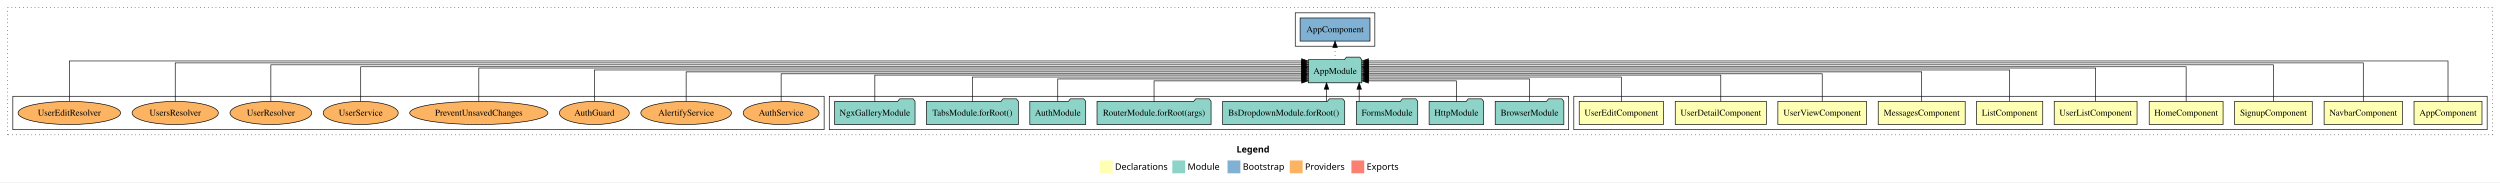
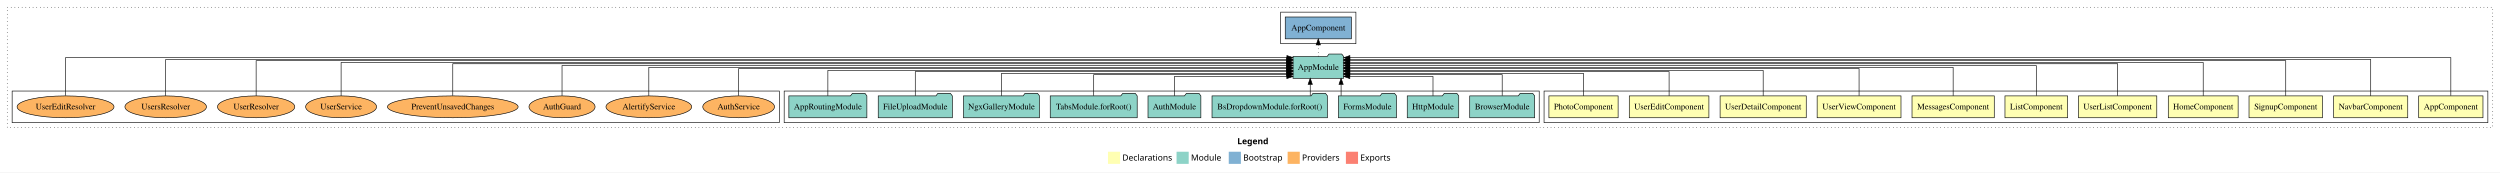
- <svg xmlns="http://www.w3.org/2000/svg" width="3895pt" height="284pt" viewBox="0.00 0.00 3895.00 284.00">
+ <svg xmlns="http://www.w3.org/2000/svg" width="4119pt" height="284pt" viewBox="0.00 0.00 4119.00 284.00">
  <g id="graph0" class="graph" transform="scale(1 1) rotate(0) translate(4 280)">
-     <polygon fill="#ffffff" stroke="transparent" points="-4,4 -4,-280 3891,-280 3891,4 -4,4" />
-     <text text-anchor="start" x="1922.509" y="-42.4" font-family="sans-serif" font-weight="bold" font-size="14.00" fill="#000000">Legend</text>
-     <polygon fill="#ffffb3" stroke="transparent" points="1709.5,-10 1709.5,-30 1729.5,-30 1729.5,-10 1709.5,-10" />
-     <text text-anchor="start" x="1733.129" y="-15.4" font-family="sans-serif" font-size="14.00" fill="#000000">  Declarations</text>
-     <polygon fill="#8dd3c7" stroke="transparent" points="1822.5,-10 1822.5,-30 1842.5,-30 1842.5,-10 1822.5,-10" />
-     <text text-anchor="start" x="1846.225" y="-15.4" font-family="sans-serif" font-size="14.00" fill="#000000">  Module</text>
-     <polygon fill="#80b1d3" stroke="transparent" points="1908.5,-10 1908.5,-30 1928.5,-30 1928.5,-10 1908.5,-10" />
-     <text text-anchor="start" x="1932.281" y="-15.4" font-family="sans-serif" font-size="14.00" fill="#000000">  Bootstrap</text>
-     <polygon fill="#fdb462" stroke="transparent" points="2005.5,-10 2005.5,-30 2025.5,-30 2025.5,-10 2005.5,-10" />
-     <text text-anchor="start" x="2029.173" y="-15.4" font-family="sans-serif" font-size="14.00" fill="#000000">  Providers</text>
-     <polygon fill="#fb8072" stroke="transparent" points="2101.5,-10 2101.5,-30 2121.5,-30 2121.5,-10 2101.5,-10" />
-     <text text-anchor="start" x="2125.226" y="-15.4" font-family="sans-serif" font-size="14.00" fill="#000000">  Exports</text>
+     <polygon fill="#ffffff" stroke="transparent" points="-4,4 -4,-280 4115,-280 4115,4 -4,4" />
+     <text text-anchor="start" x="2034.509" y="-42.4" font-family="sans-serif" font-weight="bold" font-size="14.00" fill="#000000">Legend</text>
+     <polygon fill="#ffffb3" stroke="transparent" points="1821.5,-10 1821.5,-30 1841.5,-30 1841.5,-10 1821.5,-10" />
+     <text text-anchor="start" x="1845.129" y="-15.4" font-family="sans-serif" font-size="14.00" fill="#000000">  Declarations</text>
+     <polygon fill="#8dd3c7" stroke="transparent" points="1934.5,-10 1934.5,-30 1954.5,-30 1954.5,-10 1934.5,-10" />
+     <text text-anchor="start" x="1958.225" y="-15.4" font-family="sans-serif" font-size="14.00" fill="#000000">  Module</text>
+     <polygon fill="#80b1d3" stroke="transparent" points="2020.5,-10 2020.5,-30 2040.5,-30 2040.5,-10 2020.5,-10" />
+     <text text-anchor="start" x="2044.281" y="-15.4" font-family="sans-serif" font-size="14.00" fill="#000000">  Bootstrap</text>
+     <polygon fill="#fdb462" stroke="transparent" points="2117.5,-10 2117.5,-30 2137.5,-30 2137.5,-10 2117.5,-10" />
+     <text text-anchor="start" x="2141.173" y="-15.4" font-family="sans-serif" font-size="14.00" fill="#000000">  Providers</text>
+     <polygon fill="#fb8072" stroke="transparent" points="2213.5,-10 2213.5,-30 2233.5,-30 2233.5,-10 2213.5,-10" />
+     <text text-anchor="start" x="2237.226" y="-15.4" font-family="sans-serif" font-size="14.00" fill="#000000">  Exports</text>
    <g id="clust1" class="cluster">
-       <polygon fill="none" stroke="#000000" stroke-dasharray="1,5" points="8,-70 8,-268 3879,-268 3879,-70 8,-70" />
+       <polygon fill="none" stroke="#000000" stroke-dasharray="1,5" points="8,-70 8,-268 4103,-268 4103,-70 8,-70" />
    </g>
    <g id="clust2" class="cluster">
-       <polygon fill="none" stroke="#000000" points="2448,-78 2448,-130 3871,-130 3871,-78 2448,-78" />
-     </g>
-     <g id="clust13" class="cluster">
-       <polygon fill="none" stroke="#000000" points="1288,-78 1288,-130 2440,-130 2440,-78 1288,-78" />
-     </g>
-     <g id="clust15" class="cluster">
-       <polygon fill="none" stroke="#000000" points="2014,-208 2014,-260 2138,-260 2138,-208 2014,-208" />
+       <polygon fill="none" stroke="#000000" points="2540,-78 2540,-130 4095,-130 4095,-78 2540,-78" />
+     </g>
+     <g id="clust14" class="cluster">
+       <polygon fill="none" stroke="#000000" points="1288,-78 1288,-130 2532,-130 2532,-78 1288,-78" />
    </g>
    <g id="clust16" class="cluster">
+       <polygon fill="none" stroke="#000000" points="2106,-208 2106,-260 2230,-260 2230,-208 2106,-208" />
+     </g>
+     <g id="clust17" class="cluster">
      <polygon fill="none" stroke="#000000" points="16,-78 16,-130 1280,-130 1280,-78 16,-78" />
    </g>
    <g id="node1" class="node">
-       <polygon fill="#ffffb3" stroke="#000000" points="3862.94,-122 3757.06,-122 3757.06,-86 3862.94,-86 3862.94,-122" />
-       <text text-anchor="middle" x="3810" y="-99.8" font-family="Times,serif" font-size="14.00" fill="#000000">AppComponent</text>
+       <polygon fill="#ffffb3" stroke="#000000" points="4086.94,-122 3981.06,-122 3981.06,-86 4086.94,-86 4086.94,-122" />
+       <text text-anchor="middle" x="4034" y="-99.8" font-family="Times,serif" font-size="14.00" fill="#000000">AppComponent</text>
+     </g>
+     <g id="node12" class="node">
+       <polygon fill="#8dd3c7" stroke="#000000" points="2209.657,-187 2206.657,-191 2185.657,-191 2182.657,-187 2126.343,-187 2126.343,-151 2209.657,-151 2209.657,-187" />
+       <text text-anchor="middle" x="2168" y="-164.8" font-family="Times,serif" font-size="14.00" fill="#000000">AppModule</text>
+     </g>
+     <g id="edge1" class="edge">
+       <path fill="none" stroke="#000000" d="M4034,-122.38C4034,-146.279 4034,-185 4034,-185 4034,-185 2220.034,-185 2220.034,-185" />
+       <polygon fill="#000000" stroke="#000000" points="2220.034,-181.5 2210.034,-185 2220.034,-188.5 2220.034,-181.5" />
+     </g>
+     <g id="node2" class="node">
+       <polygon fill="#ffffb3" stroke="#000000" points="3963.03,-122 3840.97,-122 3840.97,-86 3963.03,-86 3963.03,-122" />
+       <text text-anchor="middle" x="3902" y="-99.8" font-family="Times,serif" font-size="14.00" fill="#000000">NavbarComponent</text>
+     </g>
+     <g id="edge2" class="edge">
+       <path fill="none" stroke="#000000" d="M3902,-122.091C3902,-145.133 3902,-182 3902,-182 3902,-182 2220.004,-182 2220.004,-182" />
+       <polygon fill="#000000" stroke="#000000" points="2220.004,-178.5 2210.004,-182 2220.004,-185.5 2220.004,-178.5" />
+     </g>
+     <g id="node3" class="node">
+       <polygon fill="#ffffb3" stroke="#000000" points="3822.506,-122 3701.494,-122 3701.494,-86 3822.506,-86 3822.506,-122" />
+       <text text-anchor="middle" x="3762" y="-99.8" font-family="Times,serif" font-size="14.00" fill="#000000">SignupComponent</text>
+     </g>
+     <g id="edge3" class="edge">
+       <path fill="none" stroke="#000000" d="M3762,-122.011C3762,-144.485 3762,-180 3762,-180 3762,-180 2219.816,-180 2219.816,-180" />
+       <polygon fill="#000000" stroke="#000000" points="2219.816,-176.5 2209.816,-180 2219.816,-183.5 2219.816,-176.5" />
+     </g>
+     <g id="node4" class="node">
+       <polygon fill="#ffffb3" stroke="#000000" points="3683.545,-122 3568.455,-122 3568.455,-86 3683.545,-86 3683.545,-122" />
+       <text text-anchor="middle" x="3626" y="-99.8" font-family="Times,serif" font-size="14.00" fill="#000000">HomeComponent</text>
+     </g>
+     <g id="edge4" class="edge">
+       <path fill="none" stroke="#000000" d="M3626,-122.045C3626,-143.662 3626,-177 3626,-177 3626,-177 2219.674,-177 2219.674,-177" />
+       <polygon fill="#000000" stroke="#000000" points="2219.674,-173.5 2209.674,-177 2219.674,-180.5 2219.674,-173.5" />
+     </g>
+     <g id="node5" class="node">
+       <polygon fill="#ffffb3" stroke="#000000" points="3549.538,-122 3420.462,-122 3420.462,-86 3549.538,-86 3549.538,-122" />
+       <text text-anchor="middle" x="3485" y="-99.8" font-family="Times,serif" font-size="14.00" fill="#000000">UserListComponent</text>
+     </g>
+     <g id="edge5" class="edge">
+       <path fill="none" stroke="#000000" d="M3485,-122.284C3485,-143.321 3485,-175 3485,-175 3485,-175 2219.958,-175 2219.958,-175" />
+       <polygon fill="#000000" stroke="#000000" points="2219.958,-171.5 2209.958,-175 2219.958,-178.5 2219.958,-171.5" />
+     </g>
+     <g id="node6" class="node">
+       <polygon fill="#ffffb3" stroke="#000000" points="3402.611,-122 3299.389,-122 3299.389,-86 3402.611,-86 3402.611,-122" />
+       <text text-anchor="middle" x="3351" y="-99.8" font-family="Times,serif" font-size="14.00" fill="#000000">ListComponent</text>
+     </g>
+     <g id="edge6" class="edge">
+       <path fill="none" stroke="#000000" d="M3351,-122.223C3351,-142.365 3351,-172 3351,-172 3351,-172 2219.756,-172 2219.756,-172" />
+       <polygon fill="#000000" stroke="#000000" points="2219.756,-168.5 2209.756,-172 2219.756,-175.5 2219.756,-168.5" />
+     </g>
+     <g id="node7" class="node">
+       <polygon fill="#ffffb3" stroke="#000000" points="3281.755,-122 3146.245,-122 3146.245,-86 3281.755,-86 3281.755,-122" />
+       <text text-anchor="middle" x="3214" y="-99.8" font-family="Times,serif" font-size="14.00" fill="#000000">MessagesComponent</text>
+     </g>
+     <g id="edge7" class="edge">
+       <path fill="none" stroke="#000000" d="M3214,-122.106C3214,-141.339 3214,-169 3214,-169 3214,-169 2219.974,-169 2219.974,-169" />
+       <polygon fill="#000000" stroke="#000000" points="2219.974,-165.5 2209.974,-169 2219.974,-172.5 2219.974,-165.5" />
+     </g>
+     <g id="node8" class="node">
+       <polygon fill="#ffffb3" stroke="#000000" points="3128.077,-122 2989.923,-122 2989.923,-86 3128.077,-86 3128.077,-122" />
+       <text text-anchor="middle" x="3059" y="-99.8" font-family="Times,serif" font-size="14.00" fill="#000000">UserViewComponent</text>
+     </g>
+     <g id="edge8" class="edge">
+       <path fill="none" stroke="#000000" d="M3059,-122.222C3059,-140.828 3059,-167 3059,-167 3059,-167 2219.78,-167 2219.78,-167" />
+       <polygon fill="#000000" stroke="#000000" points="2219.78,-163.5 2209.78,-167 2219.78,-170.5 2219.78,-163.5" />
+     </g>
+     <g id="node9" class="node">
+       <polygon fill="#ffffb3" stroke="#000000" points="2971.966,-122 2830.034,-122 2830.034,-86 2971.966,-86 2971.966,-122" />
+       <text text-anchor="middle" x="2901" y="-99.8" font-family="Times,serif" font-size="14.00" fill="#000000">UserDetailComponent</text>
+     </g>
+     <g id="edge9" class="edge">
+       <path fill="none" stroke="#000000" d="M2901,-122.002C2901,-139.675 2901,-164 2901,-164 2901,-164 2219.775,-164 2219.775,-164" />
+       <polygon fill="#000000" stroke="#000000" points="2219.775,-160.5 2209.775,-164 2219.775,-167.5 2219.775,-160.5" />
+     </g>
+     <g id="node10" class="node">
+       <polygon fill="#ffffb3" stroke="#000000" points="2811.593,-122 2680.407,-122 2680.407,-86 2811.593,-86 2811.593,-122" />
+       <text text-anchor="middle" x="2746" y="-99.8" font-family="Times,serif" font-size="14.00" fill="#000000">UserEditComponent</text>
+     </g>
+     <g id="edge10" class="edge">
+       <path fill="none" stroke="#000000" d="M2746,-122.034C2746,-139.06 2746,-162 2746,-162 2746,-162 2220.034,-162 2220.034,-162" />
+       <polygon fill="#000000" stroke="#000000" points="2220.034,-158.5 2210.034,-162 2220.034,-165.5 2220.034,-158.5" />
    </g>
    <g id="node11" class="node">
-       <polygon fill="#8dd3c7" stroke="#000000" points="2117.657,-187 2114.657,-191 2093.657,-191 2090.657,-187 2034.343,-187 2034.343,-151 2117.657,-151 2117.657,-187" />
-       <text text-anchor="middle" x="2076" y="-164.8" font-family="Times,serif" font-size="14.00" fill="#000000">AppModule</text>
-     </g>
-     <g id="edge1" class="edge">
-       <path fill="none" stroke="#000000" d="M3810,-122.38C3810,-146.279 3810,-185 3810,-185 3810,-185 2128.004,-185 2128.004,-185" />
-       <polygon fill="#000000" stroke="#000000" points="2128.004,-181.5 2118.004,-185 2128.004,-188.5 2128.004,-181.5" />
-     </g>
-     <g id="node2" class="node">
-       <polygon fill="#ffffb3" stroke="#000000" points="3739.03,-122 3616.97,-122 3616.97,-86 3739.03,-86 3739.03,-122" />
-       <text text-anchor="middle" x="3678" y="-99.8" font-family="Times,serif" font-size="14.00" fill="#000000">NavbarComponent</text>
-     </g>
-     <g id="edge2" class="edge">
-       <path fill="none" stroke="#000000" d="M3678,-122.091C3678,-145.133 3678,-182 3678,-182 3678,-182 2128.026,-182 2128.026,-182" />
-       <polygon fill="#000000" stroke="#000000" points="2128.026,-178.5 2118.026,-182 2128.026,-185.5 2128.026,-178.5" />
-     </g>
-     <g id="node3" class="node">
-       <polygon fill="#ffffb3" stroke="#000000" points="3598.506,-122 3477.494,-122 3477.494,-86 3598.506,-86 3598.506,-122" />
-       <text text-anchor="middle" x="3538" y="-99.8" font-family="Times,serif" font-size="14.00" fill="#000000">SignupComponent</text>
-     </g>
-     <g id="edge3" class="edge">
-       <path fill="none" stroke="#000000" d="M3538,-122.155C3538,-144.352 3538,-179 3538,-179 3538,-179 2127.788,-179 2127.788,-179" />
-       <polygon fill="#000000" stroke="#000000" points="2127.788,-175.5 2117.788,-179 2127.788,-182.5 2127.788,-175.5" />
-     </g>
-     <g id="node4" class="node">
-       <polygon fill="#ffffb3" stroke="#000000" points="3459.545,-122 3344.455,-122 3344.455,-86 3459.545,-86 3459.545,-122" />
-       <text text-anchor="middle" x="3402" y="-99.8" font-family="Times,serif" font-size="14.00" fill="#000000">HomeComponent</text>
-     </g>
-     <g id="edge4" class="edge">
-       <path fill="none" stroke="#000000" d="M3402,-122.169C3402,-143.498 3402,-176 3402,-176 3402,-176 2127.875,-176 2127.875,-176" />
-       <polygon fill="#000000" stroke="#000000" points="2127.875,-172.5 2117.875,-176 2127.875,-179.5 2127.875,-172.5" />
-     </g>
-     <g id="node5" class="node">
-       <polygon fill="#ffffb3" stroke="#000000" points="3325.538,-122 3196.462,-122 3196.462,-86 3325.538,-86 3325.538,-122" />
-       <text text-anchor="middle" x="3261" y="-99.8" font-family="Times,serif" font-size="14.00" fill="#000000">UserListComponent</text>
-     </g>
-     <g id="edge5" class="edge">
-       <path fill="none" stroke="#000000" d="M3261,-122.027C3261,-142.767 3261,-174 3261,-174 3261,-174 2127.827,-174 2127.827,-174" />
-       <polygon fill="#000000" stroke="#000000" points="2127.827,-170.5 2117.827,-174 2127.827,-177.5 2127.827,-170.5" />
-     </g>
-     <g id="node6" class="node">
-       <polygon fill="#ffffb3" stroke="#000000" points="3178.611,-122 3075.389,-122 3075.389,-86 3178.611,-86 3178.611,-122" />
-       <text text-anchor="middle" x="3127" y="-99.8" font-family="Times,serif" font-size="14.00" fill="#000000">ListComponent</text>
-     </g>
-     <g id="edge6" class="edge">
-       <path fill="none" stroke="#000000" d="M3127,-122.308C3127,-142.145 3127,-171 3127,-171 3127,-171 2127.849,-171 2127.849,-171" />
-       <polygon fill="#000000" stroke="#000000" points="2127.849,-167.5 2117.849,-171 2127.849,-174.5 2127.849,-167.5" />
-     </g>
-     <g id="node7" class="node">
-       <polygon fill="#ffffb3" stroke="#000000" points="3057.755,-122 2922.245,-122 2922.245,-86 3057.755,-86 3057.755,-122" />
-       <text text-anchor="middle" x="2990" y="-99.8" font-family="Times,serif" font-size="14.00" fill="#000000">MessagesComponent</text>
-     </g>
-     <g id="edge7" class="edge">
-       <path fill="none" stroke="#000000" d="M2990,-122.169C2990,-141.09 2990,-168 2990,-168 2990,-168 2127.949,-168 2127.949,-168" />
-       <polygon fill="#000000" stroke="#000000" points="2127.949,-164.5 2117.949,-168 2127.949,-171.5 2127.949,-164.5" />
-     </g>
-     <g id="node8" class="node">
-       <polygon fill="#ffffb3" stroke="#000000" points="2904.077,-122 2765.923,-122 2765.923,-86 2904.077,-86 2904.077,-122" />
-       <text text-anchor="middle" x="2835" y="-99.8" font-family="Times,serif" font-size="14.00" fill="#000000">UserViewComponent</text>
-     </g>
-     <g id="edge8" class="edge">
-       <path fill="none" stroke="#000000" d="M2835,-122.302C2835,-140.27 2835,-165 2835,-165 2835,-165 2127.888,-165 2127.888,-165" />
-       <polygon fill="#000000" stroke="#000000" points="2127.888,-161.5 2117.888,-165 2127.888,-168.5 2127.888,-161.5" />
-     </g>
-     <g id="node9" class="node">
-       <polygon fill="#ffffb3" stroke="#000000" points="2747.966,-122 2606.034,-122 2606.034,-86 2747.966,-86 2747.966,-122" />
-       <text text-anchor="middle" x="2677" y="-99.8" font-family="Times,serif" font-size="14.00" fill="#000000">UserDetailComponent</text>
-     </g>
-     <g id="edge9" class="edge">
-       <path fill="none" stroke="#000000" d="M2677,-122.022C2677,-139.373 2677,-163 2677,-163 2677,-163 2127.784,-163 2127.784,-163" />
-       <polygon fill="#000000" stroke="#000000" points="2127.784,-159.5 2117.784,-163 2127.784,-166.5 2127.784,-159.5" />
-     </g>
-     <g id="node10" class="node">
-       <polygon fill="#ffffb3" stroke="#000000" points="2587.593,-122 2456.407,-122 2456.407,-86 2587.593,-86 2587.593,-122" />
-       <text text-anchor="middle" x="2522" y="-99.8" font-family="Times,serif" font-size="14.00" fill="#000000">UserEditComponent</text>
-     </g>
-     <g id="edge10" class="edge">
-       <path fill="none" stroke="#000000" d="M2522,-122.027C2522,-138.398 2522,-160 2522,-160 2522,-160 2127.959,-160 2127.959,-160" />
-       <polygon fill="#000000" stroke="#000000" points="2127.959,-156.5 2117.959,-160 2127.959,-163.5 2127.959,-156.5" />
+       <polygon fill="#ffffb3" stroke="#000000" points="2662.006,-122 2547.994,-122 2547.994,-86 2662.006,-86 2662.006,-122" />
+       <text text-anchor="middle" x="2605" y="-99.8" font-family="Times,serif" font-size="14.00" fill="#000000">PhotoComponent</text>
+     </g>
+     <g id="edge11" class="edge">
+       <path fill="none" stroke="#000000" d="M2605,-122.009C2605,-138.049 2605,-159 2605,-159 2605,-159 2219.901,-159 2219.901,-159" />
+       <polygon fill="#000000" stroke="#000000" points="2219.901,-155.5 2209.901,-159 2219.901,-162.5 2219.901,-155.5" />
+     </g>
+     <g id="node22" class="node">
+       <polygon fill="#80b1d3" stroke="#000000" points="2222.439,-252 2113.561,-252 2113.561,-216 2222.439,-216 2222.439,-252" />
+       <text text-anchor="middle" x="2168" y="-229.8" font-family="Times,serif" font-size="14.00" fill="#000000">AppComponent </text>
+     </g>
+     <g id="edge21" class="edge">
+       <path fill="none" stroke="#000000" stroke-dasharray="1,5" d="M2168,-187.106C2168,-187.106 2168,-205.991 2168,-205.991" />
+       <polygon fill="#000000" stroke="#000000" points="2164.5,-205.991 2168,-215.991 2171.5,-205.991 2164.5,-205.991" />
+     </g>
+     <g id="node13" class="node">
+       <polygon fill="#8dd3c7" stroke="#000000" points="2524.473,-122 2521.473,-126 2500.473,-126 2497.473,-122 2417.527,-122 2417.527,-86 2524.473,-86 2524.473,-122" />
+       <text text-anchor="middle" x="2471" y="-99.8" font-family="Times,serif" font-size="14.00" fill="#000000">BrowserModule</text>
+     </g>
+     <g id="edge12" class="edge">
+       <path fill="none" stroke="#000000" d="M2471,-122.24C2471,-137.571 2471,-157 2471,-157 2471,-157 2219.813,-157 2219.813,-157" />
+       <polygon fill="#000000" stroke="#000000" points="2219.813,-153.5 2209.813,-157 2219.813,-160.5 2219.813,-153.5" />
+     </g>
+     <g id="node14" class="node">
+       <polygon fill="#8dd3c7" stroke="#000000" points="2399.439,-122 2396.439,-126 2375.439,-126 2372.439,-122 2314.561,-122 2314.561,-86 2399.439,-86 2399.439,-122" />
+       <text text-anchor="middle" x="2357" y="-99.8" font-family="Times,serif" font-size="14.00" fill="#000000">HttpModule</text>
+     </g>
+     <g id="edge13" class="edge">
+       <path fill="none" stroke="#000000" d="M2357,-122.051C2357,-136.373 2357,-154 2357,-154 2357,-154 2219.945,-154 2219.945,-154" />
+       <polygon fill="#000000" stroke="#000000" points="2219.945,-150.5 2209.945,-154 2219.945,-157.5 2219.945,-150.5" />
+     </g>
+     <g id="node15" class="node">
+       <polygon fill="#8dd3c7" stroke="#000000" points="2296.829,-122 2293.829,-126 2272.829,-126 2269.829,-122 2201.171,-122 2201.171,-86 2296.829,-86 2296.829,-122" />
+       <text text-anchor="middle" x="2249" y="-99.8" font-family="Times,serif" font-size="14.00" fill="#000000">FormsModule</text>
+     </g>
+     <g id="edge14" class="edge">
+       <path fill="none" stroke="#000000" d="M2205.582,-122.106C2205.582,-122.106 2205.582,-140.991 2205.582,-140.991" />
+       <polygon fill="#000000" stroke="#000000" points="2202.082,-140.991 2205.582,-150.991 2209.082,-140.991 2202.082,-140.991" />
+     </g>
+     <g id="node16" class="node">
+       <polygon fill="#8dd3c7" stroke="#000000" points="2183.075,-122 2180.075,-126 2159.075,-126 2156.075,-122 1992.925,-122 1992.925,-86 2183.075,-86 2183.075,-122" />
+       <text text-anchor="middle" x="2088" y="-99.8" font-family="Times,serif" font-size="14.00" fill="#000000">BsDropdownModule.forRoot()</text>
+     </g>
+     <g id="edge15" class="edge">
+       <path fill="none" stroke="#000000" d="M2154.729,-122.106C2154.729,-122.106 2154.729,-140.991 2154.729,-140.991" />
+       <polygon fill="#000000" stroke="#000000" points="2151.23,-140.991 2154.729,-150.991 2158.23,-140.991 2151.23,-140.991" />
+     </g>
+     <g id="node17" class="node">
+       <polygon fill="#8dd3c7" stroke="#000000" points="1974.548,-122 1971.548,-126 1950.548,-126 1947.548,-122 1887.452,-122 1887.452,-86 1974.548,-86 1974.548,-122" />
+       <text text-anchor="middle" x="1931" y="-99.8" font-family="Times,serif" font-size="14.00" fill="#000000">AuthModule</text>
+     </g>
+     <g id="edge16" class="edge">
+       <path fill="none" stroke="#000000" d="M1931,-122.051C1931,-136.373 1931,-154 1931,-154 1931,-154 2116.175,-154 2116.175,-154" />
+       <polygon fill="#000000" stroke="#000000" points="2116.175,-157.5 2126.175,-154 2116.175,-150.5 2116.175,-157.5" />
+     </g>
+     <g id="node18" class="node">
+       <polygon fill="#8dd3c7" stroke="#000000" points="1869.631,-122 1866.631,-126 1845.631,-126 1842.631,-122 1726.369,-122 1726.369,-86 1869.631,-86 1869.631,-122" />
+       <text text-anchor="middle" x="1798" y="-99.8" font-family="Times,serif" font-size="14.00" fill="#000000">TabsModule.forRoot()</text>
+     </g>
+     <g id="edge17" class="edge">
+       <path fill="none" stroke="#000000" d="M1798,-122.24C1798,-137.571 1798,-157 1798,-157 1798,-157 2116.276,-157 2116.276,-157" />
+       <polygon fill="#000000" stroke="#000000" points="2116.276,-160.5 2126.276,-157 2116.276,-153.5 2116.276,-160.5" />
+     </g>
+     <g id="node19" class="node">
+       <polygon fill="#8dd3c7" stroke="#000000" points="1708.634,-122 1705.634,-126 1684.634,-126 1681.634,-122 1583.366,-122 1583.366,-86 1708.634,-86 1708.634,-122" />
+       <text text-anchor="middle" x="1646" y="-99.8" font-family="Times,serif" font-size="14.00" fill="#000000">NgxGalleryModule</text>
+     </g>
+     <g id="edge18" class="edge">
+       <path fill="none" stroke="#000000" d="M1646,-122.009C1646,-138.049 1646,-159 1646,-159 1646,-159 2116.165,-159 2116.165,-159" />
+       <polygon fill="#000000" stroke="#000000" points="2116.165,-162.5 2126.165,-159 2116.165,-155.5 2116.165,-162.5" />
    </g>
    <g id="node20" class="node">
-       <polygon fill="#80b1d3" stroke="#000000" points="2130.439,-252 2021.561,-252 2021.561,-216 2130.439,-216 2130.439,-252" />
-       <text text-anchor="middle" x="2076" y="-229.8" font-family="Times,serif" font-size="14.00" fill="#000000">AppComponent </text>
+       <polygon fill="#8dd3c7" stroke="#000000" points="1565.041,-122 1562.041,-126 1541.041,-126 1538.041,-122 1442.959,-122 1442.959,-86 1565.041,-86 1565.041,-122" />
+       <text text-anchor="middle" x="1504" y="-99.8" font-family="Times,serif" font-size="14.00" fill="#000000">FileUploadModule</text>
    </g>
    <g id="edge19" class="edge">
-       <path fill="none" stroke="#000000" stroke-dasharray="1,5" d="M2076,-187.106C2076,-187.106 2076,-205.991 2076,-205.991" />
-       <polygon fill="#000000" stroke="#000000" points="2072.5,-205.991 2076,-215.991 2079.5,-205.991 2072.5,-205.991" />
-     </g>
-     <g id="node12" class="node">
-       <polygon fill="#8dd3c7" stroke="#000000" points="2432.473,-122 2429.473,-126 2408.473,-126 2405.473,-122 2325.527,-122 2325.527,-86 2432.473,-86 2432.473,-122" />
-       <text text-anchor="middle" x="2379" y="-99.8" font-family="Times,serif" font-size="14.00" fill="#000000">BrowserModule</text>
-     </g>
-     <g id="edge11" class="edge">
-       <path fill="none" stroke="#000000" d="M2379,-122.24C2379,-137.571 2379,-157 2379,-157 2379,-157 2127.813,-157 2127.813,-157" />
-       <polygon fill="#000000" stroke="#000000" points="2127.813,-153.5 2117.813,-157 2127.813,-160.5 2127.813,-153.5" />
-     </g>
-     <g id="node13" class="node">
-       <polygon fill="#8dd3c7" stroke="#000000" points="2307.439,-122 2304.439,-126 2283.439,-126 2280.439,-122 2222.561,-122 2222.561,-86 2307.439,-86 2307.439,-122" />
-       <text text-anchor="middle" x="2265" y="-99.8" font-family="Times,serif" font-size="14.00" fill="#000000">HttpModule</text>
-     </g>
-     <g id="edge12" class="edge">
-       <path fill="none" stroke="#000000" d="M2265,-122.051C2265,-136.373 2265,-154 2265,-154 2265,-154 2127.945,-154 2127.945,-154" />
-       <polygon fill="#000000" stroke="#000000" points="2127.945,-150.5 2117.945,-154 2127.945,-157.5 2127.945,-150.5" />
-     </g>
-     <g id="node14" class="node">
-       <polygon fill="#8dd3c7" stroke="#000000" points="2204.829,-122 2201.829,-126 2180.829,-126 2177.829,-122 2109.171,-122 2109.171,-86 2204.829,-86 2204.829,-122" />
-       <text text-anchor="middle" x="2157" y="-99.8" font-family="Times,serif" font-size="14.00" fill="#000000">FormsModule</text>
-     </g>
-     <g id="edge13" class="edge">
-       <path fill="none" stroke="#000000" d="M2113.582,-122.106C2113.582,-122.106 2113.582,-140.991 2113.582,-140.991" />
-       <polygon fill="#000000" stroke="#000000" points="2110.082,-140.991 2113.582,-150.991 2117.082,-140.991 2110.082,-140.991" />
-     </g>
-     <g id="node15" class="node">
-       <polygon fill="#8dd3c7" stroke="#000000" points="2091.075,-122 2088.075,-126 2067.075,-126 2064.075,-122 1900.925,-122 1900.925,-86 2091.075,-86 2091.075,-122" />
-       <text text-anchor="middle" x="1996" y="-99.8" font-family="Times,serif" font-size="14.00" fill="#000000">BsDropdownModule.forRoot()</text>
-     </g>
-     <g id="edge14" class="edge">
-       <path fill="none" stroke="#000000" d="M2062.729,-122.106C2062.729,-122.106 2062.729,-140.991 2062.729,-140.991" />
-       <polygon fill="#000000" stroke="#000000" points="2059.23,-140.991 2062.729,-150.991 2066.23,-140.991 2059.23,-140.991" />
-     </g>
-     <g id="node16" class="node">
-       <polygon fill="#8dd3c7" stroke="#000000" points="1882.842,-122 1879.842,-126 1858.842,-126 1855.842,-122 1705.158,-122 1705.158,-86 1882.842,-86 1882.842,-122" />
-       <text text-anchor="middle" x="1794" y="-99.8" font-family="Times,serif" font-size="14.00" fill="#000000">RouterModule.forRoot(args)</text>
-     </g>
-     <g id="edge15" class="edge">
-       <path fill="none" stroke="#000000" d="M1794,-122.051C1794,-136.373 1794,-154 1794,-154 1794,-154 2024.086,-154 2024.086,-154" />
-       <polygon fill="#000000" stroke="#000000" points="2024.086,-157.5 2034.086,-154 2024.086,-150.5 2024.086,-157.5" />
-     </g>
-     <g id="node17" class="node">
-       <polygon fill="#8dd3c7" stroke="#000000" points="1687.548,-122 1684.548,-126 1663.548,-126 1660.548,-122 1600.452,-122 1600.452,-86 1687.548,-86 1687.548,-122" />
-       <text text-anchor="middle" x="1644" y="-99.8" font-family="Times,serif" font-size="14.00" fill="#000000">AuthModule</text>
-     </g>
-     <g id="edge16" class="edge">
-       <path fill="none" stroke="#000000" d="M1644,-122.24C1644,-137.571 1644,-157 1644,-157 1644,-157 2024.186,-157 2024.186,-157" />
-       <polygon fill="#000000" stroke="#000000" points="2024.186,-160.5 2034.186,-157 2024.186,-153.5 2024.186,-160.5" />
-     </g>
-     <g id="node18" class="node">
-       <polygon fill="#8dd3c7" stroke="#000000" points="1582.631,-122 1579.631,-126 1558.631,-126 1555.631,-122 1439.369,-122 1439.369,-86 1582.631,-86 1582.631,-122" />
-       <text text-anchor="middle" x="1511" y="-99.8" font-family="Times,serif" font-size="14.00" fill="#000000">TabsModule.forRoot()</text>
-     </g>
-     <g id="edge17" class="edge">
-       <path fill="none" stroke="#000000" d="M1511,-122.027C1511,-138.398 1511,-160 1511,-160 1511,-160 2023.995,-160 2023.995,-160" />
-       <polygon fill="#000000" stroke="#000000" points="2023.995,-163.5 2033.995,-160 2023.995,-156.5 2023.995,-163.5" />
-     </g>
-     <g id="node19" class="node">
-       <polygon fill="#8dd3c7" stroke="#000000" points="1421.634,-122 1418.634,-126 1397.634,-126 1394.634,-122 1296.366,-122 1296.366,-86 1421.634,-86 1421.634,-122" />
-       <text text-anchor="middle" x="1359" y="-99.8" font-family="Times,serif" font-size="14.00" fill="#000000">NgxGalleryModule</text>
-     </g>
-     <g id="edge18" class="edge">
-       <path fill="none" stroke="#000000" d="M1359,-122.022C1359,-139.373 1359,-163 1359,-163 1359,-163 2024.089,-163 2024.089,-163" />
-       <polygon fill="#000000" stroke="#000000" points="2024.089,-166.5 2034.089,-163 2024.089,-159.5 2024.089,-166.5" />
+       <path fill="none" stroke="#000000" d="M1504,-122.034C1504,-139.06 1504,-162 1504,-162 1504,-162 2116.212,-162 2116.212,-162" />
+       <polygon fill="#000000" stroke="#000000" points="2116.212,-165.5 2126.212,-162 2116.212,-158.5 2116.212,-165.5" />
    </g>
    <g id="node21" class="node">
+       <polygon fill="#8dd3c7" stroke="#000000" points="1424.274,-122 1421.274,-126 1400.274,-126 1397.274,-122 1295.726,-122 1295.726,-86 1424.274,-86 1424.274,-122" />
+       <text text-anchor="middle" x="1360" y="-99.8" font-family="Times,serif" font-size="14.00" fill="#000000">AppRoutingModule</text>
+     </g>
+     <g id="edge20" class="edge">
+       <path fill="none" stroke="#000000" d="M1360,-122.002C1360,-139.675 1360,-164 1360,-164 1360,-164 2116.26,-164 2116.26,-164" />
+       <polygon fill="#000000" stroke="#000000" points="2116.26,-167.5 2126.26,-164 2116.26,-160.5 2116.26,-167.5" />
+     </g>
+     <g id="node23" class="node">
      <ellipse fill="#fdb462" stroke="#000000" cx="1213" cy="-104" rx="59.108" ry="18" />
      <text text-anchor="middle" x="1213" y="-99.8" font-family="Times,serif" font-size="14.00" fill="#000000">AuthService</text>
    </g>
-     <g id="edge20" class="edge">
-       <path fill="none" stroke="#000000" d="M1213,-122.302C1213,-140.27 1213,-165 1213,-165 1213,-165 2024.084,-165 2024.084,-165" />
-       <polygon fill="#000000" stroke="#000000" points="2024.084,-168.5 2034.084,-165 2024.084,-161.5 2024.084,-168.5" />
-     </g>
-     <g id="node22" class="node">
+     <g id="edge22" class="edge">
+       <path fill="none" stroke="#000000" d="M1213,-122.222C1213,-140.828 1213,-167 1213,-167 1213,-167 2116.042,-167 2116.042,-167" />
+       <polygon fill="#000000" stroke="#000000" points="2116.042,-170.5 2126.042,-167 2116.042,-163.5 2116.042,-170.5" />
+     </g>
+     <g id="node24" class="node">
      <ellipse fill="#fdb462" stroke="#000000" cx="1065" cy="-104" rx="70.618" ry="18" />
      <text text-anchor="middle" x="1065" y="-99.8" font-family="Times,serif" font-size="14.00" fill="#000000">AlertifyService</text>
    </g>
-     <g id="edge21" class="edge">
-       <path fill="none" stroke="#000000" d="M1065,-122.169C1065,-141.09 1065,-168 1065,-168 1065,-168 2024.165,-168 2024.165,-168" />
-       <polygon fill="#000000" stroke="#000000" points="2024.165,-171.5 2034.165,-168 2024.165,-164.5 2024.165,-171.5" />
-     </g>
-     <g id="node23" class="node">
+     <g id="edge23" class="edge">
+       <path fill="none" stroke="#000000" d="M1065,-122.106C1065,-141.339 1065,-169 1065,-169 1065,-169 2116.108,-169 2116.108,-169" />
+       <polygon fill="#000000" stroke="#000000" points="2116.108,-172.5 2126.108,-169 2116.108,-165.5 2116.108,-172.5" />
+     </g>
+     <g id="node25" class="node">
      <ellipse fill="#fdb462" stroke="#000000" cx="922" cy="-104" rx="54.457" ry="18" />
      <text text-anchor="middle" x="922" y="-99.8" font-family="Times,serif" font-size="14.00" fill="#000000">AuthGuard</text>
    </g>
-     <g id="edge22" class="edge">
-       <path fill="none" stroke="#000000" d="M922,-122.308C922,-142.145 922,-171 922,-171 922,-171 2024.247,-171 2024.247,-171" />
-       <polygon fill="#000000" stroke="#000000" points="2024.247,-174.5 2034.247,-171 2024.247,-167.5 2024.247,-174.5" />
-     </g>
-     <g id="node24" class="node">
+     <g id="edge24" class="edge">
+       <path fill="none" stroke="#000000" d="M922,-122.223C922,-142.365 922,-172 922,-172 922,-172 2116.187,-172 2116.187,-172" />
+       <polygon fill="#000000" stroke="#000000" points="2116.187,-175.5 2126.187,-172 2116.187,-168.5 2116.187,-175.5" />
+     </g>
+     <g id="node26" class="node">
      <ellipse fill="#fdb462" stroke="#000000" cx="742" cy="-104" rx="107.648" ry="18" />
      <text text-anchor="middle" x="742" y="-99.8" font-family="Times,serif" font-size="14.00" fill="#000000">PreventUnsavedChanges</text>
    </g>
-     <g id="edge23" class="edge">
-       <path fill="none" stroke="#000000" d="M742,-122.027C742,-142.767 742,-174 742,-174 742,-174 2024.244,-174 2024.244,-174" />
-       <polygon fill="#000000" stroke="#000000" points="2024.244,-177.5 2034.244,-174 2024.244,-170.5 2024.244,-177.5" />
-     </g>
-     <g id="node25" class="node">
+     <g id="edge25" class="edge">
+       <path fill="none" stroke="#000000" d="M742,-122.284C742,-143.321 742,-175 742,-175 742,-175 2116.095,-175 2116.095,-175" />
+       <polygon fill="#000000" stroke="#000000" points="2116.095,-178.5 2126.095,-175 2116.095,-171.5 2116.095,-178.5" />
+     </g>
+     <g id="node27" class="node">
      <ellipse fill="#fdb462" stroke="#000000" cx="558" cy="-104" rx="58.441" ry="18" />
      <text text-anchor="middle" x="558" y="-99.8" font-family="Times,serif" font-size="14.00" fill="#000000">UserService</text>
    </g>
-     <g id="edge24" class="edge">
-       <path fill="none" stroke="#000000" d="M558,-122.169C558,-143.498 558,-176 558,-176 558,-176 2024.214,-176 2024.214,-176" />
-       <polygon fill="#000000" stroke="#000000" points="2024.214,-179.5 2034.214,-176 2024.214,-172.5 2024.214,-179.5" />
-     </g>
-     <g id="node26" class="node">
+     <g id="edge26" class="edge">
+       <path fill="none" stroke="#000000" d="M558,-122.045C558,-143.662 558,-177 558,-177 558,-177 2116.175,-177 2116.175,-177" />
+       <polygon fill="#000000" stroke="#000000" points="2116.175,-180.5 2126.175,-177 2116.175,-173.5 2116.175,-180.5" />
+     </g>
+     <g id="node28" class="node">
      <ellipse fill="#fdb462" stroke="#000000" cx="418" cy="-104" rx="63.679" ry="18" />
      <text text-anchor="middle" x="418" y="-99.8" font-family="Times,serif" font-size="14.00" fill="#000000">UserResolver</text>
    </g>
-     <g id="edge25" class="edge">
-       <path fill="none" stroke="#000000" d="M418,-122.155C418,-144.352 418,-179 418,-179 418,-179 2024.186,-179 2024.186,-179" />
-       <polygon fill="#000000" stroke="#000000" points="2024.186,-182.5 2034.186,-179 2024.186,-175.5 2024.186,-182.5" />
-     </g>
-     <g id="node27" class="node">
+     <g id="edge27" class="edge">
+       <path fill="none" stroke="#000000" d="M418,-122.011C418,-144.485 418,-180 418,-180 418,-180 2116.039,-180 2116.039,-180" />
+       <polygon fill="#000000" stroke="#000000" points="2116.039,-183.5 2126.039,-180 2116.039,-176.5 2116.039,-183.5" />
+     </g>
+     <g id="node29" class="node">
      <ellipse fill="#fdb462" stroke="#000000" cx="269" cy="-104" rx="67.191" ry="18" />
      <text text-anchor="middle" x="269" y="-99.8" font-family="Times,serif" font-size="14.00" fill="#000000">UsersResolver</text>
    </g>
-     <g id="edge26" class="edge">
-       <path fill="none" stroke="#000000" d="M269,-122.091C269,-145.133 269,-182 269,-182 269,-182 2023.993,-182 2023.993,-182" />
-       <polygon fill="#000000" stroke="#000000" points="2023.993,-185.5 2033.993,-182 2023.993,-178.5 2023.993,-185.5" />
-     </g>
-     <g id="node28" class="node">
+     <g id="edge28" class="edge">
+       <path fill="none" stroke="#000000" d="M269,-122.091C269,-145.133 269,-182 269,-182 269,-182 2116.124,-182 2116.124,-182" />
+       <polygon fill="#000000" stroke="#000000" points="2116.124,-185.5 2126.124,-182 2116.124,-178.5 2116.124,-185.5" />
+     </g>
+     <g id="node30" class="node">
      <ellipse fill="#fdb462" stroke="#000000" cx="104" cy="-104" rx="79.87" ry="18" />
      <text text-anchor="middle" x="104" y="-99.8" font-family="Times,serif" font-size="14.00" fill="#000000">UserEditResolver</text>
    </g>
-     <g id="edge27" class="edge">
-       <path fill="none" stroke="#000000" d="M104,-122.38C104,-146.279 104,-185 104,-185 104,-185 2023.9,-185 2023.9,-185" />
-       <polygon fill="#000000" stroke="#000000" points="2023.9,-188.5 2033.9,-185 2023.9,-181.5 2023.9,-188.5" />
+     <g id="edge29" class="edge">
+       <path fill="none" stroke="#000000" d="M104,-122.38C104,-146.279 104,-185 104,-185 104,-185 2116.304,-185 2116.304,-185" />
+       <polygon fill="#000000" stroke="#000000" points="2116.304,-188.5 2126.304,-185 2116.304,-181.5 2116.304,-188.5" />
    </g>
  </g>
</svg>
